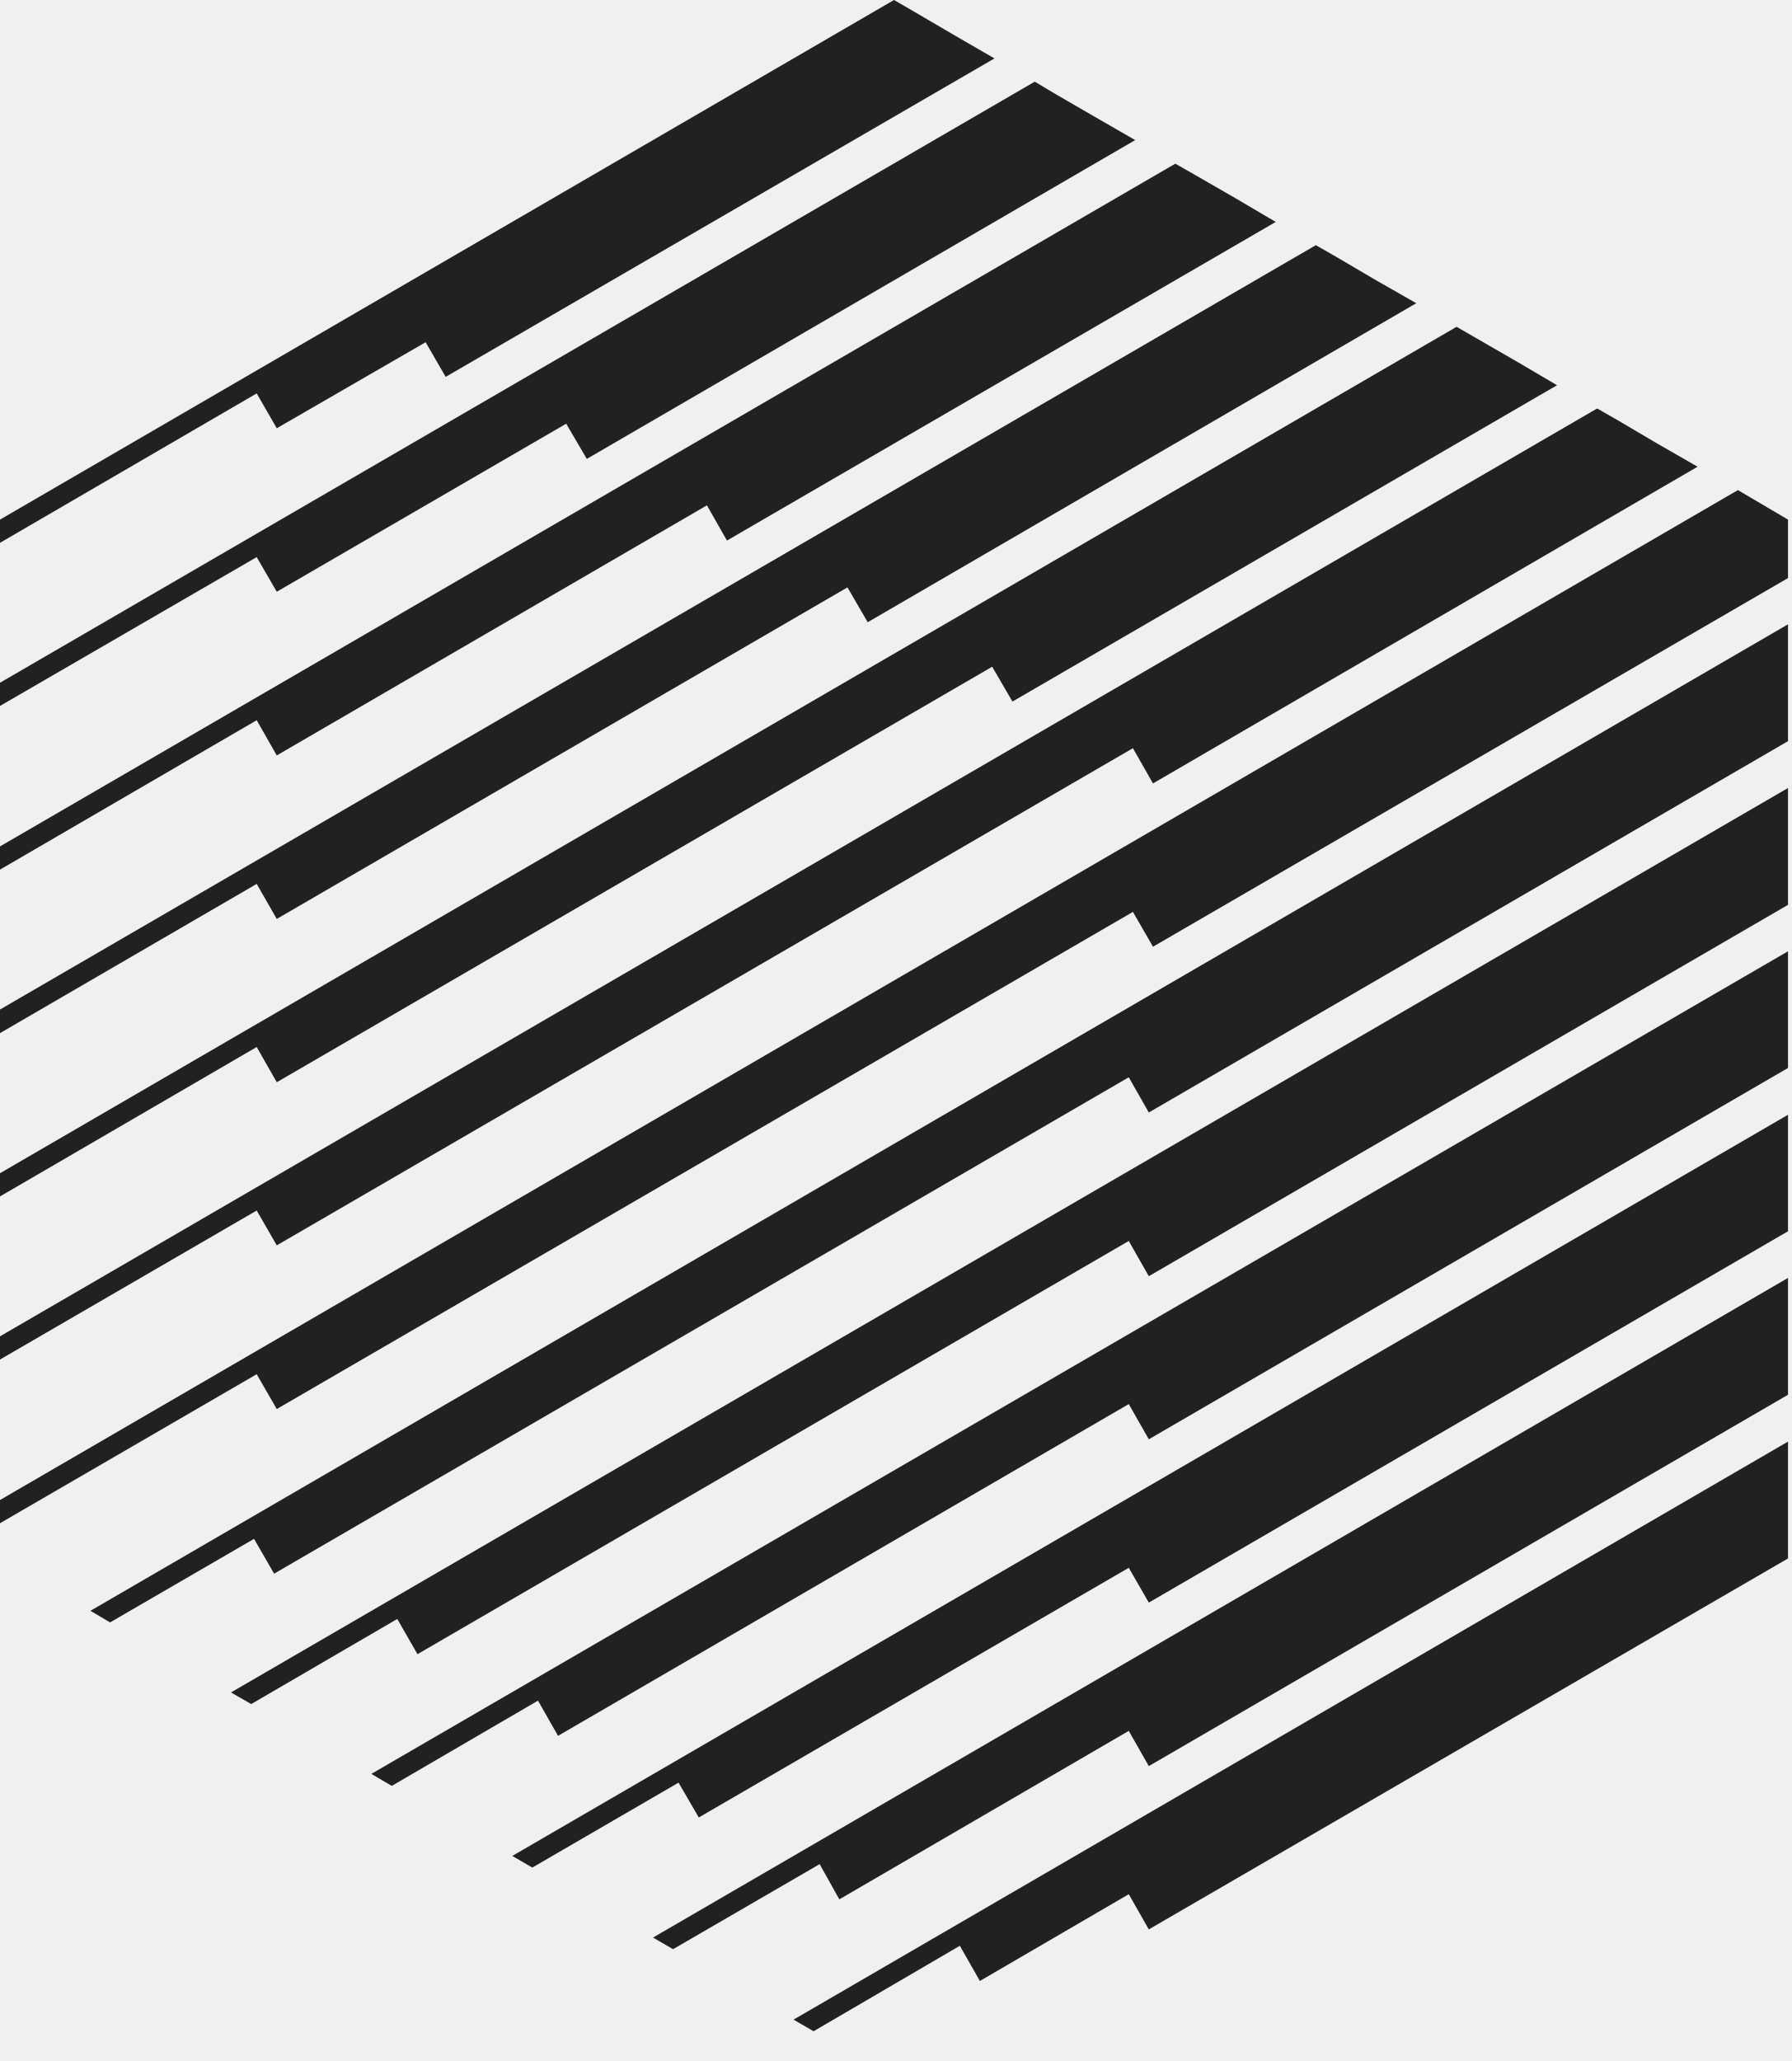
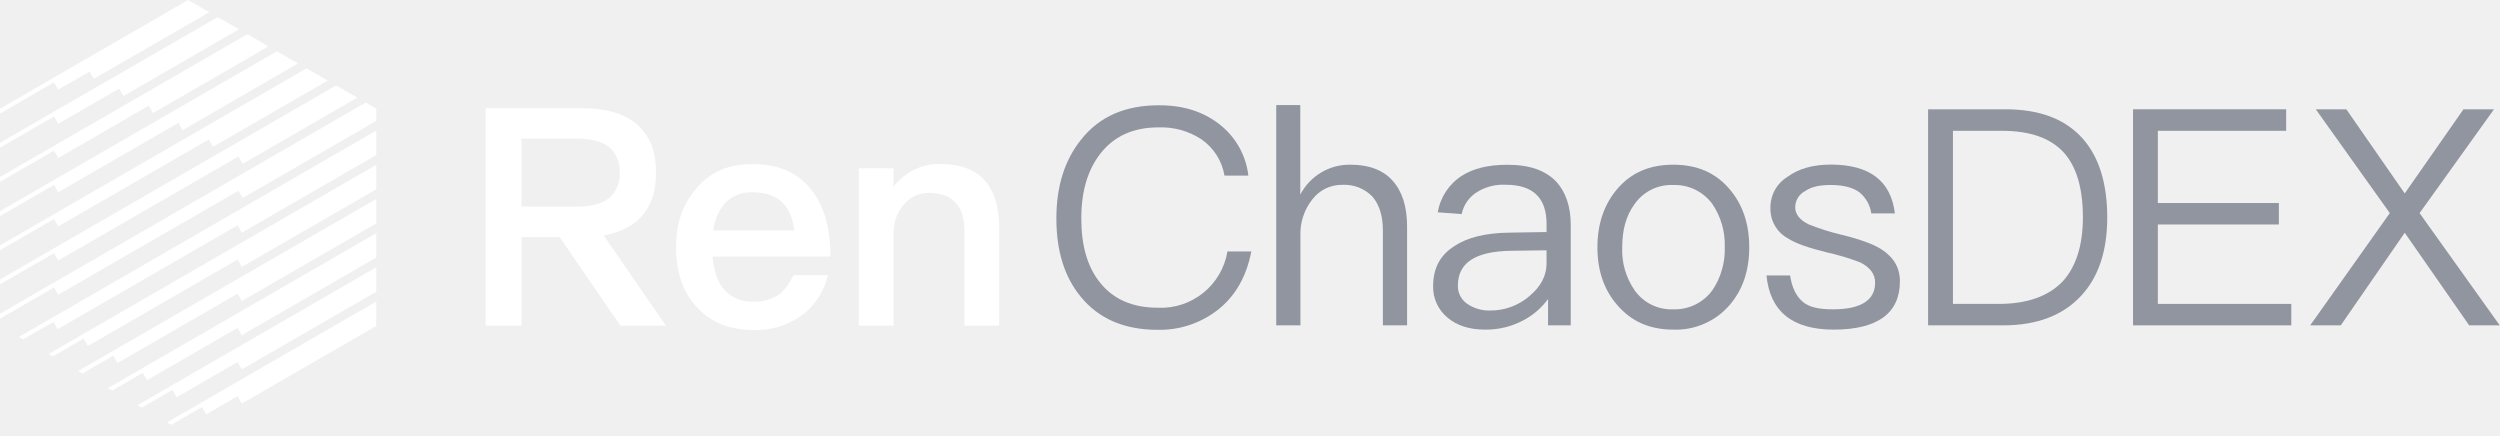
- <svg xmlns="http://www.w3.org/2000/svg" width="60" height="69" viewBox="0 0 60 69" fill="none">
-   <path fill-rule="evenodd" clip-rule="evenodd" d="M9.267 14.337L14.252 11.457L14.923 12.617L33.298 1.956L31.955 1.179L30.606 0.389L29.934 0L0 17.396V18.173L8.595 13.171L9.267 14.337Z" fill="#212122" />
-   <path fill-rule="evenodd" clip-rule="evenodd" d="M9.267 25.291L23.67 16.918L24.341 18.097L42.716 7.43L41.374 6.64L40.024 5.862L39.353 5.48L0 28.337V29.114L8.595 24.112L9.267 25.291Z" fill="#212122" />
-   <path fill-rule="evenodd" clip-rule="evenodd" d="M9.267 30.765L28.376 19.665L29.054 20.831L47.422 10.151L46.08 9.386L44.737 8.596L44.059 8.208L0 33.798V34.588L8.595 29.592L9.267 30.765Z" fill="#212122" />
-   <path fill-rule="evenodd" clip-rule="evenodd" d="M9.267 36.232L33.222 22.321L33.9 23.488L52.135 12.897L50.792 12.107L49.443 11.329L48.772 10.941L0 39.278V40.055L8.595 35.053L9.267 36.232Z" fill="#212122" />
-   <path fill-rule="evenodd" clip-rule="evenodd" d="M9.267 41.693L37.934 25.049L38.606 26.228L56.841 15.625L55.498 14.854L54.156 14.063L53.478 13.675L0 44.739V45.516L8.595 40.527L9.267 41.693Z" fill="#212122" />
-   <path fill-rule="evenodd" clip-rule="evenodd" d="M58.862 16.803L58.191 16.408L0 50.219V50.996L8.595 46.007L9.267 47.173L37.934 30.529L38.606 31.695L59.869 19.352V17.785V17.396L58.862 16.803Z" fill="#212122" />
-   <path fill-rule="evenodd" clip-rule="evenodd" d="M3.686 54.316L8.506 51.519L9.178 52.685L37.795 36.066L38.466 37.245L59.869 24.813V23.245V21.678V20.901L3.028 53.928L3.686 54.316Z" fill="#212122" />
-   <path fill-rule="evenodd" clip-rule="evenodd" d="M37.795 41.546L38.466 42.726L59.869 30.293V28.725V27.158V26.381L7.734 56.661L8.412 57.05L13.302 54.201L13.979 55.38" fill="#212122" />
-   <path fill-rule="evenodd" clip-rule="evenodd" d="M13.118 59.79L18.014 56.935L18.685 58.114L37.795 47.007L38.466 48.186L59.869 35.754V34.186V32.631V31.848L12.434 59.388L13.118 59.79Z" fill="#212122" />
-   <path fill-rule="evenodd" clip-rule="evenodd" d="M17.824 62.524L22.72 59.681L23.398 60.847L37.795 52.488L38.466 53.653L59.869 41.221V39.667V38.099V37.321L17.153 62.135L17.824 62.524Z" fill="#212122" />
-   <path fill-rule="evenodd" clip-rule="evenodd" d="M21.865 64.868L22.536 65.257L27.445 62.409L28.104 63.588L37.795 57.948L38.466 59.127L59.869 46.695V45.128V43.56V42.783L21.865 64.868Z" fill="#212122" />
-   <path fill-rule="evenodd" clip-rule="evenodd" d="M27.242 68.004L32.139 65.142L32.81 66.321L37.795 63.416L38.466 64.594L59.869 52.175V50.608V49.04V48.263L26.571 67.615L27.242 68.004Z" fill="#212122" />
-   <path fill-rule="evenodd" clip-rule="evenodd" d="M38.01 4.69L36.661 3.913L35.318 3.135L34.647 2.734L0 22.857V23.634L8.595 18.651L9.267 19.811L18.958 14.185L19.648 15.364L38.01 4.69Z" fill="#212122" />
+ <svg xmlns="http://www.w3.org/2000/svg" width="224" height="39" viewBox="0 0 224 39" fill="none">
+   <path fill-rule="evenodd" clip-rule="evenodd" d="M74.409 22.985C74.409 20.445 73.838 18.462 72.718 17.035C71.491 15.455 69.718 14.688 67.396 14.706C65.281 14.706 63.63 15.398 62.428 16.846C61.172 18.266 60.573 20.014 60.573 22.115C60.573 24.462 61.229 26.292 62.538 27.629C63.765 28.91 65.431 29.566 67.532 29.566C69.241 29.619 70.91 29.045 72.226 27.954C73.203 27.079 73.889 25.927 74.191 24.651H71.084C70.804 25.313 70.374 25.902 69.829 26.37C69.147 26.833 68.334 27.063 67.51 27.026C66.535 27.083 65.584 26.703 64.917 25.988C64.311 25.307 63.958 24.294 63.847 22.985H74.409ZM63.904 20.645C64.014 19.701 64.414 18.813 65.049 18.106V18.102C65.704 17.489 66.583 17.175 67.478 17.235C69.661 17.235 70.892 18.352 71.163 20.645H63.904Z" fill="white" />
+   <path d="M89.529 20.478V29.181H86.418V20.749C86.418 18.427 85.348 17.282 83.208 17.282C82.453 17.277 81.727 17.572 81.189 18.102C80.501 18.792 80.098 19.715 80.059 20.688V29.177H76.948V15.074H80.059V16.711C80.563 16.084 81.195 15.572 81.913 15.209C82.634 14.856 83.429 14.678 84.232 14.692C87.745 14.689 89.529 16.6 89.529 20.478Z" fill="white" />
+   <path fill-rule="evenodd" clip-rule="evenodd" d="M54.084 21.087L59.667 29.184H55.59L50.14 21.241H46.726V29.181H43.516V9.695H52.215C54.209 9.695 55.793 10.134 56.938 11.032C58.14 12.017 58.768 13.437 58.768 15.291V15.648C58.768 17.506 58.14 18.926 56.938 19.907C56.1 20.531 55.119 20.937 54.084 21.087ZM51.777 12.424H46.726V18.509H51.777C53.022 18.509 53.974 18.234 54.63 17.717C55.24 17.131 55.568 16.311 55.529 15.466C55.568 14.621 55.24 13.801 54.63 13.215C53.988 12.698 53.032 12.424 51.777 12.424Z" fill="white" />
+   <path d="M5.218 8.025L8.025 6.413L8.404 7.062L18.751 1.095L17.995 0.66L17.235 0.218L16.857 0L0 9.738V10.173L4.84 7.373L5.218 8.025Z" fill="white" />
+   <path d="M5.218 14.157L13.329 9.47L13.707 10.13L24.055 4.159L23.299 3.717L22.539 3.281L22.161 3.067L0 15.862V16.297L4.84 13.497L5.218 14.157Z" fill="white" />
+   <path d="M5.218 17.221L15.98 11.008L16.361 11.66L26.705 5.682L25.949 5.254L25.193 4.812L24.811 4.594L0 18.919V19.361L4.84 16.565L5.218 17.221Z" fill="white" />
+   <path d="M5.218 20.282L18.708 12.495L19.09 13.148L29.359 7.22L28.603 6.777L27.843 6.342L27.465 6.125L0 21.986V22.422L4.84 19.622L5.218 20.282Z" fill="white" />
+   <path d="M5.218 23.338L21.362 14.021L21.74 14.681L32.009 8.746L31.253 8.314L30.497 7.872L30.115 7.654L0 25.043V25.478L4.84 22.685L5.218 23.338Z" fill="white" />
+   <path d="M33.147 9.406L32.769 9.185L0 28.11V28.546L4.84 25.753L5.218 26.405L21.362 17.089L21.74 17.741L33.714 10.832V9.955V9.737L33.147 9.406Z" fill="white" />
+   <path d="M2.076 30.404L4.79 28.838L5.168 29.491L21.284 20.188L21.662 20.848L33.714 13.889V13.012V12.134V11.699L1.705 30.186L2.076 30.404Z" fill="white" />
+   <path d="M21.284 23.256L21.662 23.916L33.714 16.957V16.08V15.202V14.767L4.355 31.717L4.737 31.934L7.49 30.34L7.872 31" fill="white" />
+   <path d="M7.387 33.468L10.144 31.87L10.522 32.53L21.284 26.313L21.662 26.973L33.714 20.014V19.136V18.266V17.827L7.002 33.243L7.387 33.468Z" fill="white" />
+   <path d="M10.037 34.998L12.794 33.407L13.176 34.06L21.284 29.38L21.662 30.033L33.714 23.074V22.204V21.326V20.891L9.659 34.781L10.037 34.998Z" fill="white" />
+   <path d="M12.313 36.311L12.691 36.529L15.455 34.934L15.826 35.594L21.284 32.437L21.662 33.097L33.714 26.138V25.261V24.383V23.948L12.313 36.311Z" fill="white" />
+   <path d="M15.341 38.066L18.098 36.464L18.476 37.124L21.284 35.498L21.662 36.157L33.714 29.206V28.328V27.451V27.016L14.963 37.848L15.341 38.066Z" fill="white" />
+   <path d="M21.405 2.625L20.645 2.19L19.889 1.755L19.511 1.53L0 12.794V13.23L4.84 10.44L5.218 11.089L10.676 7.94L11.065 8.6L21.405 2.625Z" fill="white" />
+   <path d="M109.25 11.125C110.704 12.247 111.643 13.909 111.854 15.734H109.714C109.492 14.417 108.749 13.245 107.652 12.484C106.509 11.736 105.161 11.362 103.796 11.414C101.544 11.414 99.808 12.2 98.588 13.772C97.451 15.238 96.884 17.16 96.884 19.575C96.884 21.99 97.426 23.912 98.564 25.321C99.755 26.812 101.463 27.572 103.739 27.572C106.797 27.716 109.478 25.549 109.978 22.529H112.118C111.683 24.779 110.691 26.541 109.082 27.79C107.552 28.971 105.664 29.593 103.732 29.552C100.725 29.552 98.421 28.546 96.819 26.57C95.357 24.786 94.651 22.447 94.651 19.575C94.651 16.704 95.385 14.342 96.876 12.498C98.503 10.437 100.832 9.434 103.814 9.434C105.972 9.417 107.788 9.987 109.25 11.125Z" fill="#9195A0" />
+   <path d="M116.505 9.416V17.442C117.373 15.764 119.117 14.723 121.006 14.756C122.633 14.756 123.906 15.22 124.773 16.183C125.64 17.146 126.075 18.516 126.075 20.303V29.152H123.906V20.642C123.906 19.34 123.582 18.337 122.982 17.631C122.279 16.895 121.288 16.505 120.272 16.561C119.222 16.544 118.227 17.025 117.589 17.859C116.85 18.789 116.47 19.954 116.519 21.141V29.152H114.351V9.416H116.505Z" fill="#9195A0" />
+   <path fill-rule="evenodd" clip-rule="evenodd" d="M140.738 20.153C140.738 18.526 140.303 17.253 139.49 16.329C138.513 15.273 137.05 14.756 135.035 14.763C133.351 14.763 132.024 15.091 130.994 15.741C129.837 16.476 129.048 17.67 128.825 19.022L130.965 19.183C131.136 18.343 131.654 17.614 132.392 17.178C133.152 16.724 134.03 16.506 134.914 16.554C137.353 16.554 138.573 17.72 138.573 20.078V20.791L135.21 20.845C133.095 20.873 131.468 21.28 130.33 22.04C129.028 22.853 128.408 24.044 128.408 25.646C128.383 26.735 128.862 27.775 129.706 28.464C130.548 29.177 131.661 29.534 133.07 29.534C134.29 29.549 135.494 29.249 136.565 28.663C137.408 28.206 138.139 27.568 138.705 26.794V29.152H140.738V20.153ZM130.626 25.589C130.626 23.541 132.199 22.525 135.342 22.471L138.57 22.428V23.62C138.57 24.704 138.053 25.678 137.05 26.52C136.073 27.369 134.82 27.831 133.526 27.822C132.771 27.848 132.027 27.625 131.411 27.187C130.904 26.814 130.611 26.218 130.626 25.589Z" fill="#9195A0" />
+   <path fill-rule="evenodd" clip-rule="evenodd" d="M156.732 22.158C156.732 20.043 156.14 18.309 154.949 16.925C153.7 15.463 152.038 14.756 149.927 14.756C147.815 14.756 146.16 15.463 144.912 16.925C143.724 18.309 143.128 20.071 143.128 22.158C143.128 24.244 143.72 25.981 144.912 27.337C146.16 28.799 147.815 29.534 149.927 29.534C151.854 29.604 153.709 28.796 154.97 27.337C156.137 25.981 156.732 24.273 156.732 22.158ZM145.35 22.158C145.35 20.585 145.703 19.311 146.463 18.28C147.252 17.157 148.559 16.514 149.93 16.576C151.307 16.531 152.616 17.169 153.429 18.28C154.201 19.422 154.589 20.78 154.539 22.158C154.582 23.526 154.194 24.874 153.429 26.01C152.616 27.121 151.307 27.759 149.93 27.715C148.559 27.776 147.252 27.133 146.463 26.01C145.682 24.881 145.291 23.529 145.35 22.158Z" fill="#9195A0" />
+   <path d="M169.783 19.122H167.668C167.564 18.377 167.181 17.7 166.598 17.225C166.003 16.789 165.136 16.575 164.023 16.575C163.049 16.575 162.289 16.736 161.747 17.118C161.195 17.395 160.848 17.962 160.852 18.58C160.852 19.176 161.234 19.693 162.047 20.099C162.99 20.477 163.959 20.784 164.947 21.02C166.627 21.426 167.818 21.861 168.553 22.322C169.662 23.035 170.233 23.977 170.233 25.197C170.233 28.05 168.253 29.534 164.294 29.534C160.609 29.534 158.587 27.907 158.277 24.679H160.392C160.556 25.792 160.963 26.577 161.558 27.066C162.154 27.554 163.049 27.715 164.24 27.715C166.737 27.715 168.011 26.901 168.011 25.328C168.011 24.544 167.547 23.948 166.68 23.513C165.71 23.139 164.714 22.84 163.698 22.618C162.047 22.211 160.88 21.805 160.228 21.373C159.216 20.84 158.596 19.777 158.63 18.634C158.61 17.48 159.21 16.404 160.203 15.816C161.177 15.102 162.478 14.746 164.051 14.746C167.515 14.756 169.427 16.194 169.783 19.122Z" fill="#9195A0" />
+   <path fill-rule="evenodd" clip-rule="evenodd" d="M186.64 12.452C185.067 10.665 182.763 9.794 179.699 9.794H172.758V29.152H179.482C182.517 29.152 184.85 28.257 186.476 26.495C188.021 24.825 188.809 22.51 188.809 19.475C188.809 16.439 188.067 14.078 186.64 12.452ZM179.104 27.229H174.984V11.72H179.36C181.911 11.72 183.751 12.373 184.946 13.7C186.056 14.949 186.626 16.871 186.626 19.475C186.626 22.011 186.002 23.919 184.811 25.221C183.523 26.552 181.625 27.229 179.104 27.229Z" fill="#9195A0" />
+   <path d="M204.839 9.794V11.72H193.343V18.191H204.186V20.113H193.343V27.229H205.299V29.152H191.12V9.794H204.839Z" fill="#9195A0" />
+   <path d="M210.232 9.794L215.464 17.331L220.726 9.794H223.461L216.795 19.093L223.979 29.152H221.239L215.464 20.855L209.732 29.152H206.993L214.127 19.093L207.496 9.794H210.232Z" fill="#9195A0" />
</svg>
